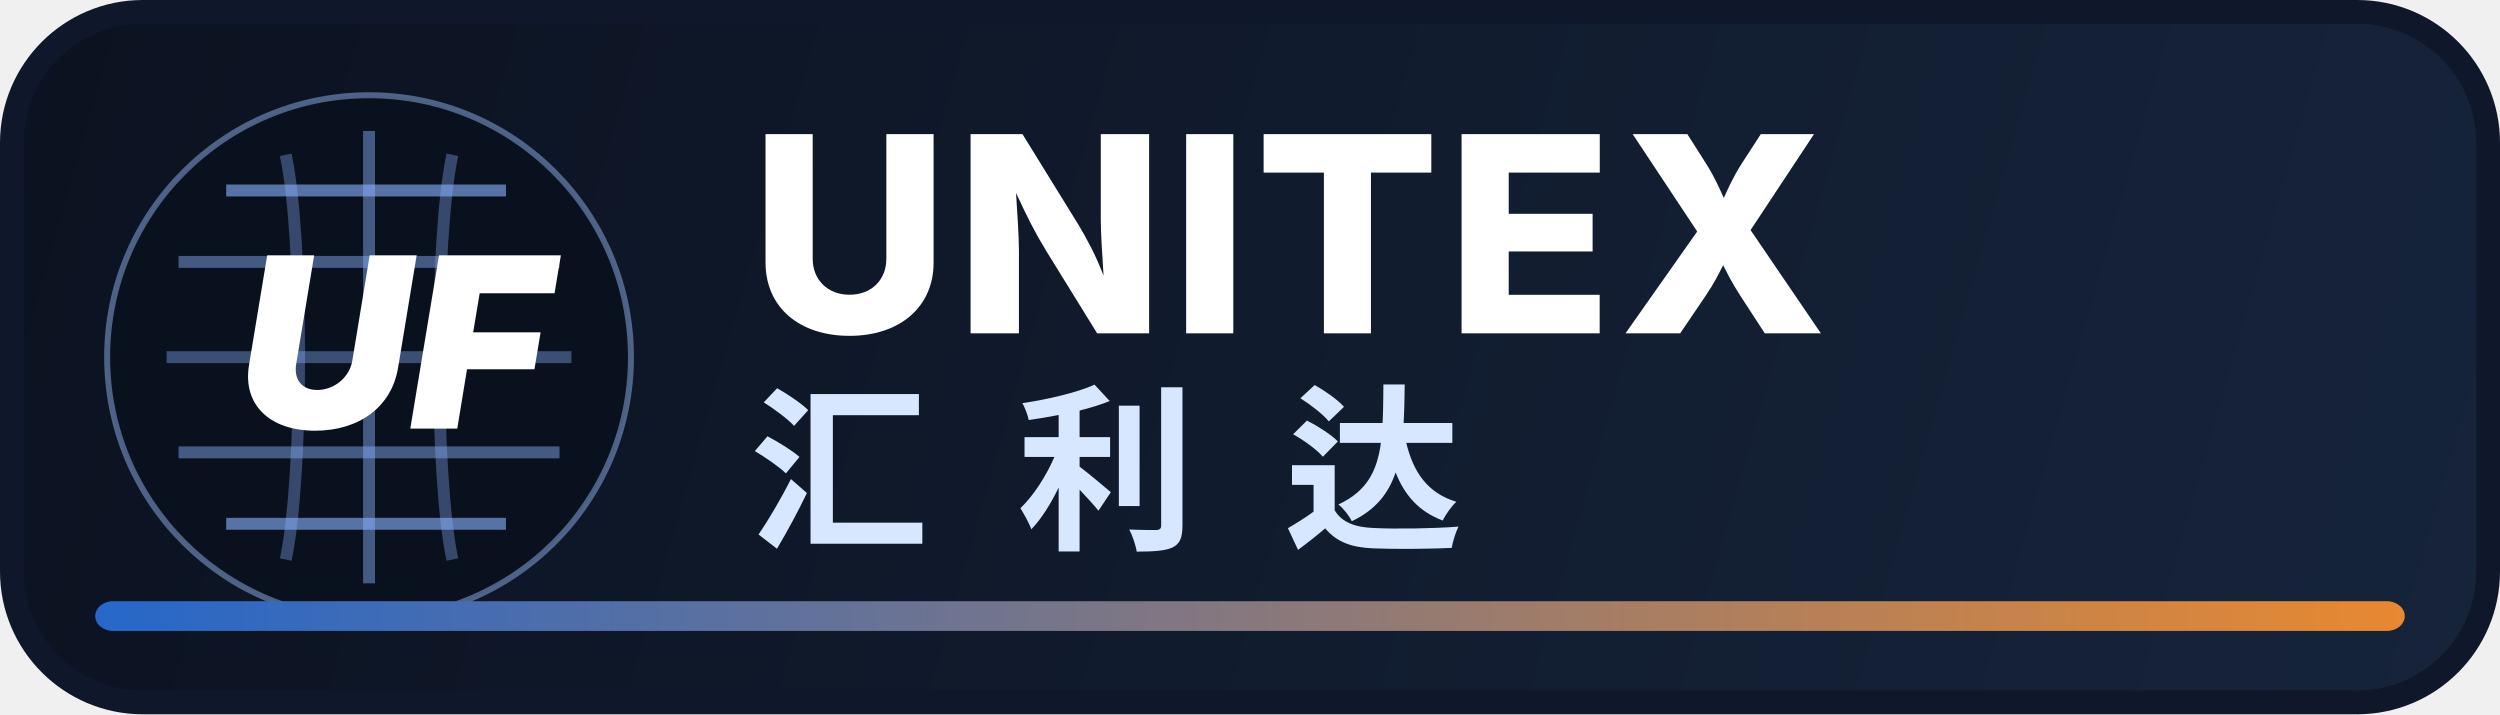
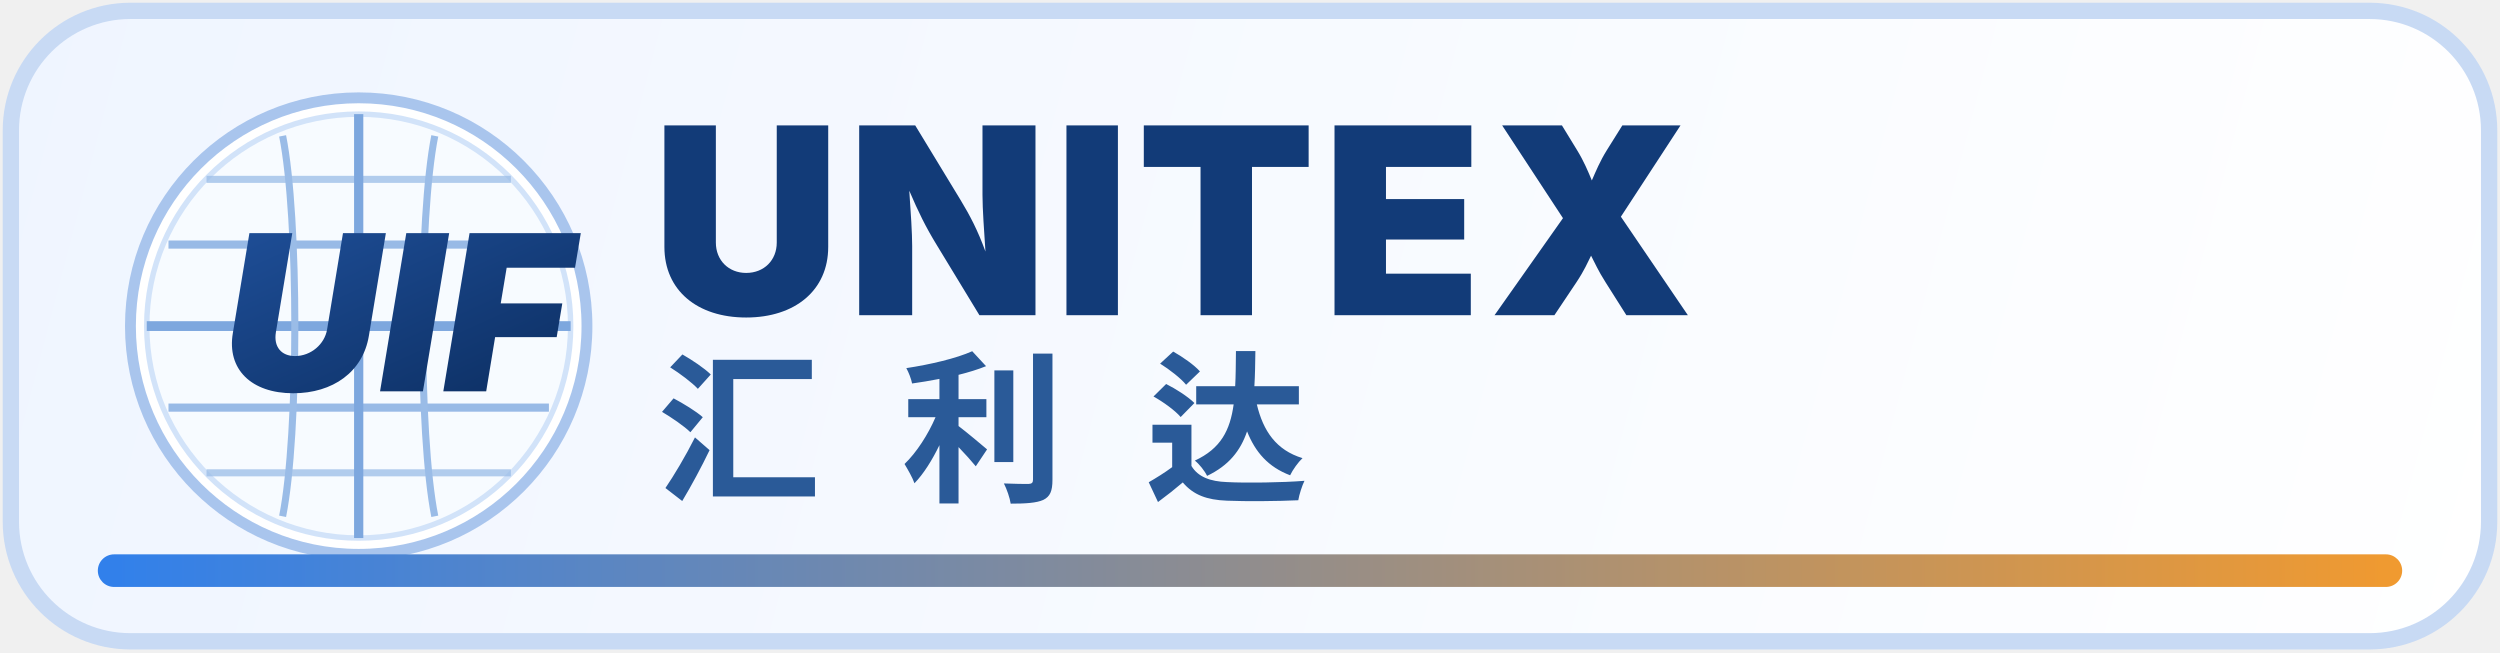
- <svg xmlns="http://www.w3.org/2000/svg" width="420" height="120" viewBox="0 0 420 120" fill="none">
+ <svg xmlns="http://www.w3.org/2000/svg" width="460" height="120" viewBox="0 0 460 120" fill="none">
  <defs>
-     <linearGradient id="bg" x1="0" y1="0" x2="420" y2="120" gradientUnits="userSpaceOnUse">
-       <stop stop-color="#0B1220" />
-       <stop offset="1" stop-color="#16243B" />
+     <linearGradient id="bg" x1="0" y1="0" x2="460" y2="120" gradientUnits="userSpaceOnUse">
+       <stop stop-color="#EFF5FF" />
+       <stop offset="1" stop-color="#FFFFFF" />
    </linearGradient>
-     <linearGradient id="accent" x1="0" y1="0" x2="420" y2="0" gradientUnits="userSpaceOnUse">
-       <stop stop-color="#1E66D0" />
-       <stop offset="1" stop-color="#F08A2A" />
+     <linearGradient id="navy" x1="0" y1="0" x2="1" y2="1">
+       <stop stop-color="#1E4E97" />
+       <stop offset="1" stop-color="#0C2E61" />
+     </linearGradient>
+     <linearGradient id="accent" x1="0" y1="0" x2="1" y2="0">
+       <stop stop-color="#2F80ED" />
+       <stop offset="1" stop-color="#F29A2E" />
    </linearGradient>
  </defs>
-   <rect x="2" y="2" width="416" height="116" rx="22" fill="url(#bg)" />
-   <rect x="2" y="2" width="416" height="116" rx="22" stroke="#0F172A" stroke-width="4" />
-   <rect x="18" y="16" width="88" height="88" rx="44" fill="#0A111E" stroke="#9EC3FF" stroke-opacity="0.45" />
-   <path d="M38 32H85" stroke="#8AB4FF" stroke-opacity="0.6" stroke-width="2" />
-   <path d="M30 44H94" stroke="#8AB4FF" stroke-opacity="0.45" stroke-width="2" />
-   <path d="M28 60H96" stroke="#8AB4FF" stroke-opacity="0.38" stroke-width="2" />
-   <path d="M30 76H94" stroke="#8AB4FF" stroke-opacity="0.45" stroke-width="2" />
-   <path d="M38 88H85" stroke="#8AB4FF" stroke-opacity="0.6" stroke-width="2" />
-   <path d="M62 22V98" stroke="#8AB4FF" stroke-opacity="0.45" stroke-width="2" />
-   <path d="M48 26C51 40 51 80 48 94" stroke="#8AB4FF" stroke-opacity="0.34" stroke-width="2" />
-   <path d="M76 26C73 40 73 80 76 94" stroke="#8AB4FF" stroke-opacity="0.34" stroke-width="2" />
-   <text x="40" y="72" fill="#FFFFFF" font-family="Inter, Arial, sans-serif" font-size="40" font-weight="900" font-style="italic">UF</text>
-   <text x="126" y="56" fill="#FFFFFF" font-family="Inter, Arial, sans-serif" font-size="46" font-weight="800" letter-spacing="1">UNITEX</text>
-   <text x="126" y="90" fill="#D7E7FF" font-family="Inter, Arial, sans-serif" font-size="30" font-weight="700" letter-spacing="4">汇 利 达</text>
-   <rect x="16" y="101" width="388" height="5" rx="3" fill="url(#accent)" />
+   <rect x="2" y="2" width="456" height="116" rx="22" fill="url(#bg)" />
+   <rect x="2" y="2" width="456" height="116" rx="22" stroke="#C8DAF4" stroke-width="3" />
+   <circle cx="66" cy="60" r="42" fill="white" stroke="#A9C5ED" stroke-width="2" />
+   <circle cx="66" cy="60" r="39" fill="#F7FBFF" stroke="#D2E3F9" />
+   <path d="M27 60H105" stroke="#7DA7DE" stroke-width="1.8" />
+   <path d="M31 45H101" stroke="#8EB3E3" stroke-opacity="0.9" stroke-width="1.5" />
+   <path d="M31 75H101" stroke="#8EB3E3" stroke-opacity="0.9" stroke-width="1.5" />
+   <path d="M38 33H94" stroke="#9ABCE7" stroke-opacity="0.75" stroke-width="1.3" />
+   <path d="M38 87H94" stroke="#9ABCE7" stroke-opacity="0.75" stroke-width="1.3" />
+   <path d="M66 21V99" stroke="#7DA7DE" stroke-width="1.7" />
+   <path d="M52 25C55 40 55 80 52 95" stroke="#9ABCE7" stroke-width="1.3" />
+   <path d="M80 25C77 40 77 80 80 95" stroke="#9ABCE7" stroke-width="1.3" />
+   <text x="41" y="72" fill="url(#navy)" font-family="Inter, Arial, sans-serif" font-size="40" font-weight="900" font-style="italic">UIF</text>
+   <text x="120" y="58" fill="#123B78" font-family="Inter, Arial, sans-serif" font-size="48" font-weight="850" letter-spacing="1.2">UNITEX</text>
+   <text x="121" y="90" fill="#2A5A98" font-family="Inter, Arial, sans-serif" font-size="30" font-weight="750" letter-spacing="4">汇 利 达</text>
+   <rect x="18" y="102" width="424" height="6" rx="3" fill="url(#accent)" />
</svg>
